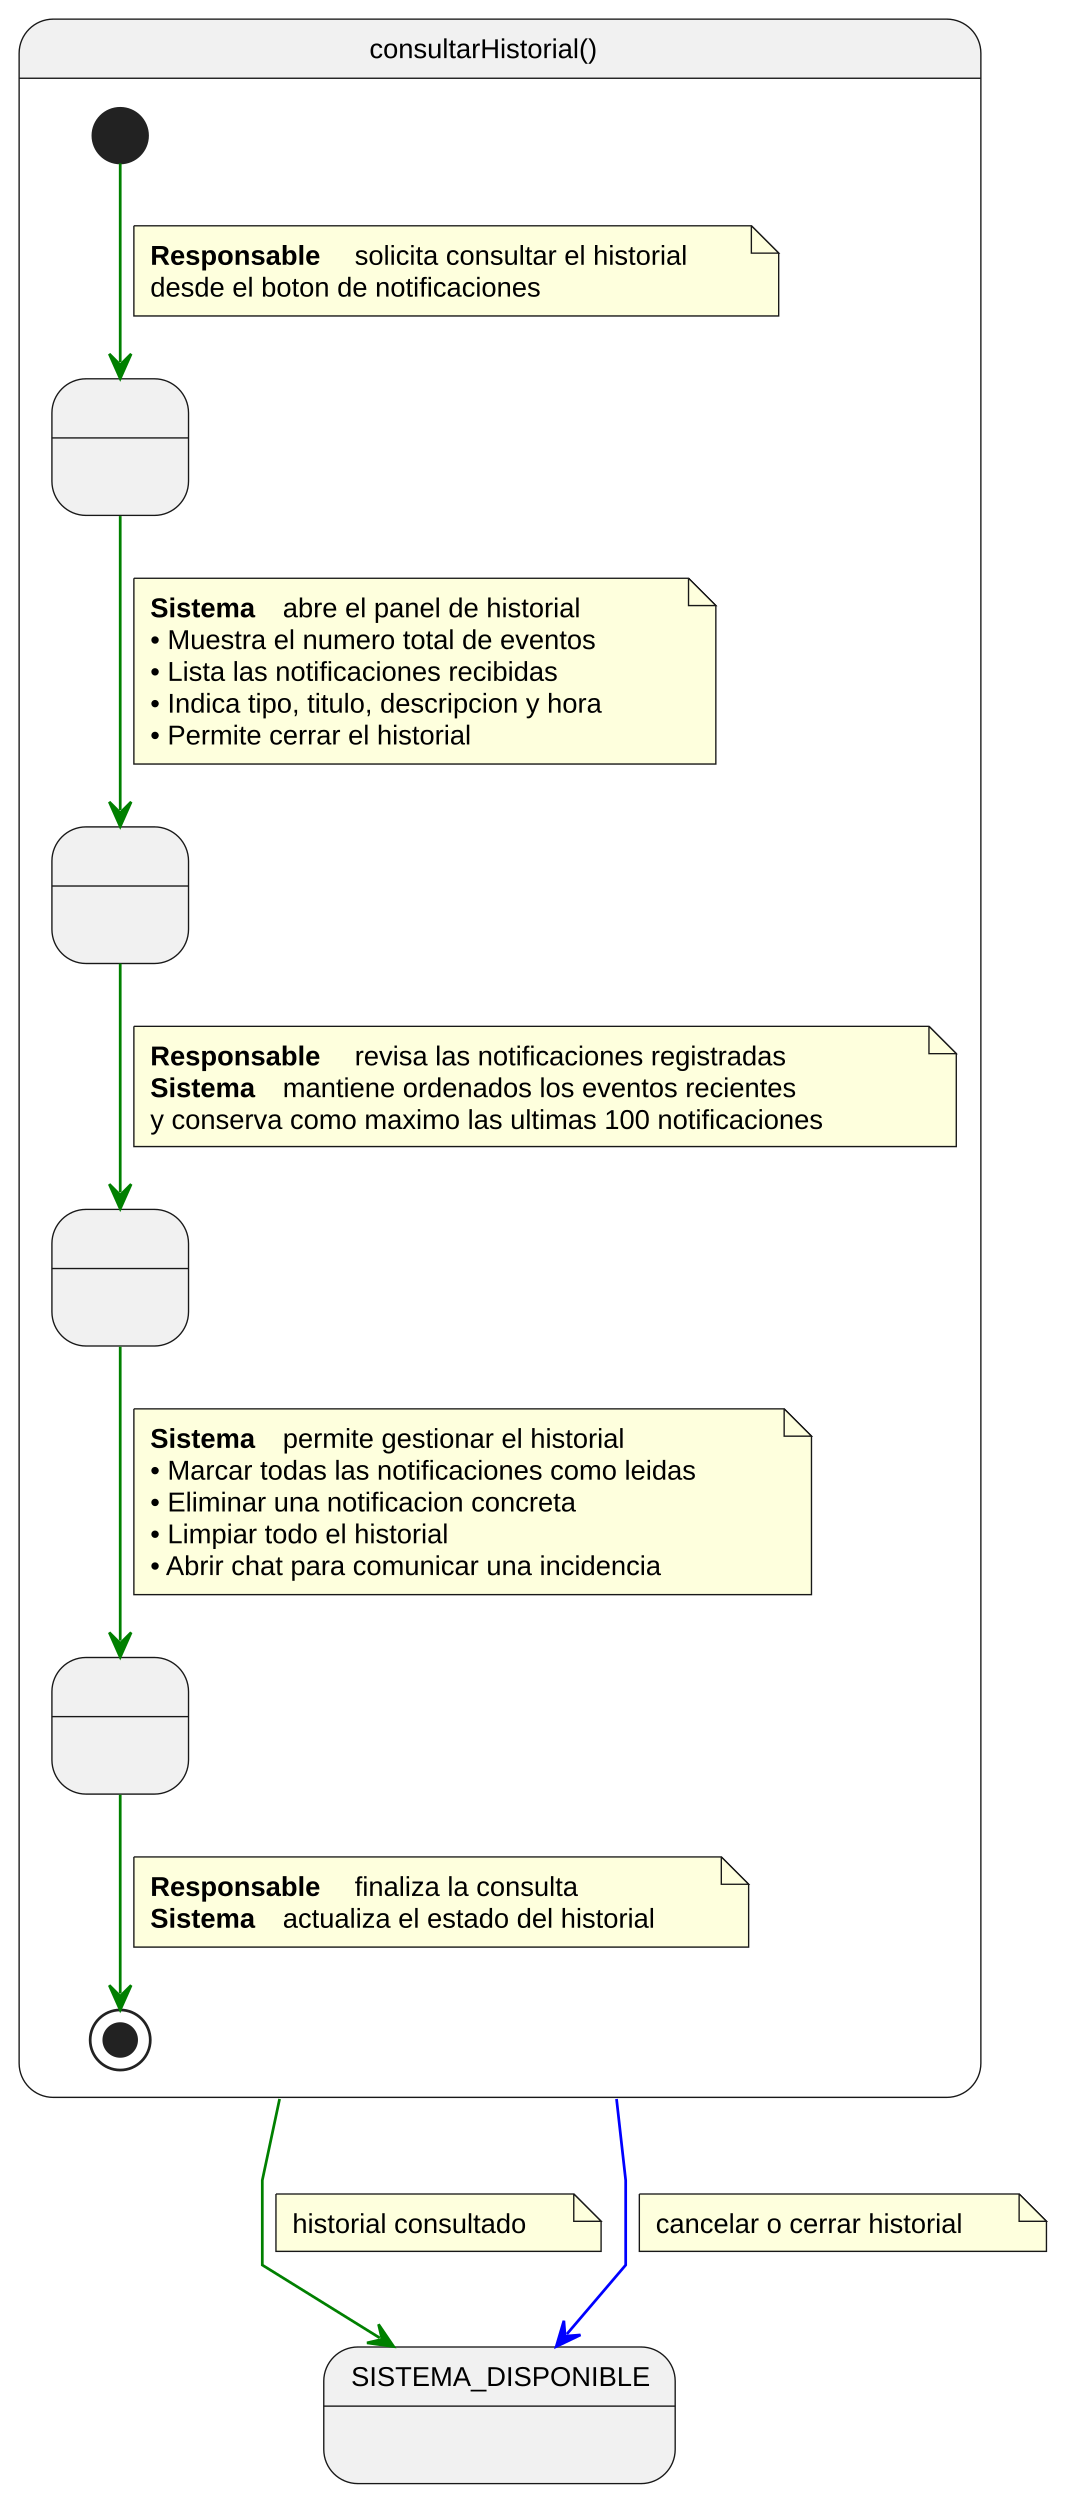
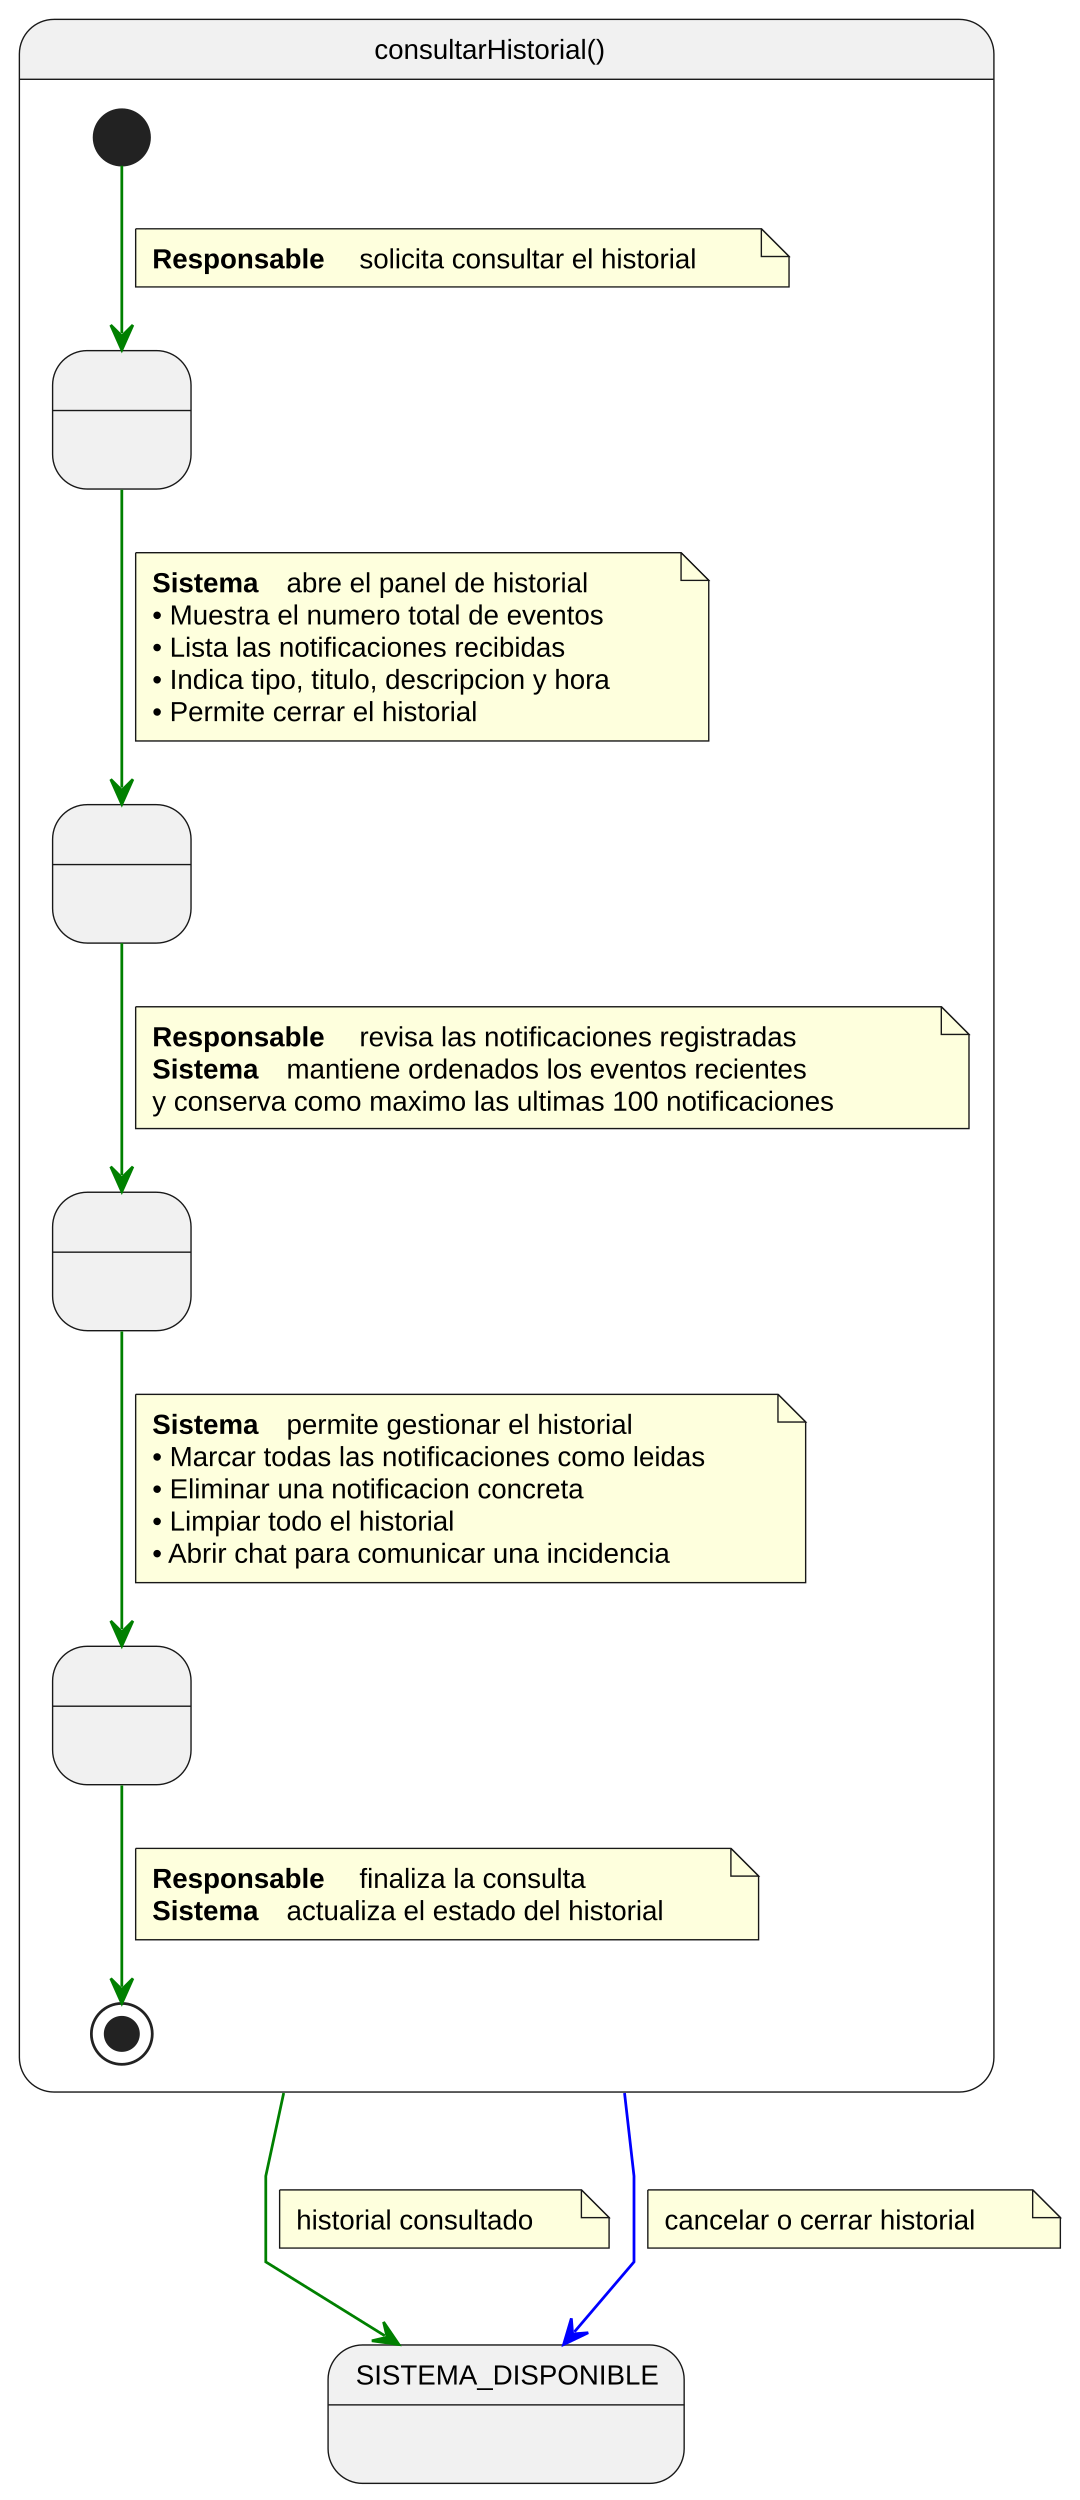
- <svg xmlns="http://www.w3.org/2000/svg" contentStyleType="text/css" data-diagram-type="STATE" height="915px" preserveAspectRatio="none" style="width:390px;height:915px;background:#FFFFFF;" version="1.1" viewBox="0 0 390 915" width="390px" zoomAndPan="magnify">
+ <svg xmlns="http://www.w3.org/2000/svg" contentStyleType="text/css" data-diagram-type="STATE" height="903px" preserveAspectRatio="none" style="width:390px;height:903px;background:#FFFFFF;" version="1.1" viewBox="0 0 390 903" width="390px" zoomAndPan="magnify">
  <defs />
  <g>
    <path d="M19.5,7 L346.5,7 A12.5,12.5 0 0 1 359,19.5 L359,28.641 L7,28.641 L7,19.5 A12.5,12.5 0 0 1 19.5,7" fill="#F1F1F1" />
-     <rect fill="none" height="760.641" rx="12.5" ry="12.5" style="stroke:#181818;stroke-width:0.5;" width="352" x="7" y="7" />
+     <rect fill="none" height="748.641" rx="12.5" ry="12.5" style="stroke:#181818;stroke-width:0.5;" width="352" x="7" y="7" />
    <line style="stroke:#181818;stroke-width:0.5;" x1="7" x2="359" y1="28.641" y2="28.641" />
    <text fill="#000000" font-family="Arial" font-size="10" lengthAdjust="spacing" textLength="95.586" x="135.207" y="21.282">consultarHistorial()</text>
    <g id="consultarHistorial.SolicitandoHistorial">
-       <rect fill="#F1F1F1" height="50" rx="12.5" ry="12.5" style="stroke:#181818;stroke-width:0.5;" width="50" x="19" y="138.641" />
-       <line style="stroke:#181818;stroke-width:0.5;" x1="19" x2="69" y1="160.281" y2="160.281" />
-       <text fill="#000000" font-family="Arial" font-size="10" lengthAdjust="spacing" textLength="3.179" x="42.411" y="152.923"> </text>
+       <rect fill="#F1F1F1" height="50" rx="12.5" ry="12.5" style="stroke:#181818;stroke-width:0.5;" width="50" x="19" y="126.641" />
+       <line style="stroke:#181818;stroke-width:0.5;" x1="19" x2="69" y1="148.281" y2="148.281" />
+       <text fill="#000000" font-family="Arial" font-size="10" lengthAdjust="spacing" textLength="3.179" x="42.411" y="140.923"> </text>
    </g>
    <g id="consultarHistorial.MostrandoEventos">
-       <rect fill="#F1F1F1" height="50" rx="12.5" ry="12.5" style="stroke:#181818;stroke-width:0.5;" width="50" x="19" y="302.641" />
-       <line style="stroke:#181818;stroke-width:0.5;" x1="19" x2="69" y1="324.281" y2="324.281" />
-       <text fill="#000000" font-family="Arial" font-size="10" lengthAdjust="spacing" textLength="3.179" x="42.411" y="316.923"> </text>
+       <rect fill="#F1F1F1" height="50" rx="12.5" ry="12.5" style="stroke:#181818;stroke-width:0.5;" width="50" x="19" y="290.641" />
+       <line style="stroke:#181818;stroke-width:0.5;" x1="19" x2="69" y1="312.281" y2="312.281" />
+       <text fill="#000000" font-family="Arial" font-size="10" lengthAdjust="spacing" textLength="3.179" x="42.411" y="304.923"> </text>
    </g>
    <g id="consultarHistorial.RevisandoNotificaciones">
-       <rect fill="#F1F1F1" height="50" rx="12.5" ry="12.5" style="stroke:#181818;stroke-width:0.5;" width="50" x="19" y="442.641" />
-       <line style="stroke:#181818;stroke-width:0.5;" x1="19" x2="69" y1="464.281" y2="464.281" />
-       <text fill="#000000" font-family="Arial" font-size="10" lengthAdjust="spacing" textLength="3.179" x="42.411" y="456.923"> </text>
+       <rect fill="#F1F1F1" height="50" rx="12.5" ry="12.5" style="stroke:#181818;stroke-width:0.5;" width="50" x="19" y="430.641" />
+       <line style="stroke:#181818;stroke-width:0.5;" x1="19" x2="69" y1="452.281" y2="452.281" />
+       <text fill="#000000" font-family="Arial" font-size="10" lengthAdjust="spacing" textLength="3.179" x="42.411" y="444.923"> </text>
    </g>
    <g id="consultarHistorial.GestionandoHistorial">
-       <rect fill="#F1F1F1" height="50" rx="12.5" ry="12.5" style="stroke:#181818;stroke-width:0.5;" width="50" x="19" y="606.641" />
-       <line style="stroke:#181818;stroke-width:0.5;" x1="19" x2="69" y1="628.281" y2="628.281" />
-       <text fill="#000000" font-family="Arial" font-size="10" lengthAdjust="spacing" textLength="3.179" x="42.411" y="620.923"> </text>
+       <rect fill="#F1F1F1" height="50" rx="12.5" ry="12.5" style="stroke:#181818;stroke-width:0.5;" width="50" x="19" y="594.641" />
+       <line style="stroke:#181818;stroke-width:0.5;" x1="19" x2="69" y1="616.281" y2="616.281" />
+       <text fill="#000000" font-family="Arial" font-size="10" lengthAdjust="spacing" textLength="3.179" x="42.411" y="608.923"> </text>
    </g>
    <ellipse cx="44" cy="49.641" fill="#222222" rx="10" ry="10" style="stroke:#222222;stroke-width:1;" />
-     <ellipse cx="44" cy="746.641" fill="none" rx="11" ry="11" style="stroke:#222222;stroke-width:1;" />
-     <ellipse cx="44" cy="746.641" fill="#222222" rx="6" ry="6" style="stroke:#222222;stroke-width:1;" />
+     <ellipse cx="44" cy="734.641" fill="none" rx="11" ry="11" style="stroke:#222222;stroke-width:1;" />
+     <ellipse cx="44" cy="734.641" fill="#222222" rx="6" ry="6" style="stroke:#222222;stroke-width:1;" />
    <g class="link" data-entity-1=".start.consultarHistorial" data-entity-2="SolicitandoHistorial" data-source-line="11" data-uid="lnk3" id="link_.start.consultarHistorial_SolicitandoHistorial">
-       <path d="M44,59.811 C44,76.841 44,107.871 44,132.531" fill="none" id="*start*consultarHistorial-to-SolicitandoHistorial" style="stroke:#008000;stroke-width:1;" />
-       <polygon fill="#008000" points="44,138.531,48,129.531,44,133.531,40,129.531,44,138.531" style="stroke:#008000;stroke-width:1;" />
-       <path d="M49,82.641 L49,115.641 L285,115.641 L285,92.641 L275,82.641 L49,82.641" fill="#FEFFDD" style="stroke:#181818;stroke-width:0.5;" />
+       <path d="M44,59.871 C44,74.861 44,98.971 44,120.401" fill="none" id="*start*consultarHistorial-to-SolicitandoHistorial" style="stroke:#008000;stroke-width:1;" />
+       <polygon fill="#008000" points="44,126.401,48,117.401,44,121.401,40,117.401,44,126.401" style="stroke:#008000;stroke-width:1;" />
+       <path d="M49,82.641 L49,103.641 L285,103.641 L285,92.641 L275,82.641 L49,82.641" fill="#FEFFDD" style="stroke:#181818;stroke-width:0.5;" />
      <path d="M275,82.641 L275,92.641 L285,92.641 L275,82.641" fill="#FEFFDD" style="stroke:#181818;stroke-width:0.5;" />
      <text fill="#000000" font-family="Arial" font-size="10" font-weight="bold" lengthAdjust="spacing" textLength="71.65" x="55" y="96.923">Responsable</text>
      <text fill="#000000" font-family="Arial" font-size="10" lengthAdjust="spacing" textLength="140.278" x="129.829" y="96.923">solicita consultar el historial</text>
-       <text fill="#000000" font-family="Arial" font-size="10" lengthAdjust="spacing" textLength="162.373" x="55" y="108.564">desde el boton de notificaciones</text>
    </g>
-     <g class="link" data-entity-1="SolicitandoHistorial" data-entity-2="MostrandoEventos" data-source-line="17" data-uid="lnk4" id="link_SolicitandoHistorial_MostrandoEventos">
-       <path d="M44,188.891 C44,219.521 44,265.901 44,296.491" fill="none" id="SolicitandoHistorial-to-MostrandoEventos" style="stroke:#008000;stroke-width:1;" />
-       <polygon fill="#008000" points="44,302.491,48,293.491,44,297.491,40,293.491,44,302.491" style="stroke:#008000;stroke-width:1;" />
-       <path d="M49,211.641 L49,279.641 L262,279.641 L262,221.641 L252,211.641 L49,211.641" fill="#FEFFDD" style="stroke:#181818;stroke-width:0.5;" />
-       <path d="M252,211.641 L252,221.641 L262,221.641 L252,211.641" fill="#FEFFDD" style="stroke:#181818;stroke-width:0.5;" />
-       <text fill="#000000" font-family="Arial" font-size="10" font-weight="bold" lengthAdjust="spacing" textLength="45.312" x="55" y="225.923">Sistema</text>
-       <text fill="#000000" font-family="Arial" font-size="10" lengthAdjust="spacing" textLength="124.79" x="103.491" y="225.923">abre el panel de historial</text>
-       <text fill="#000000" font-family="Arial" font-size="10" lengthAdjust="spacing" textLength="188.364" x="55" y="237.564">• Muestra el numero total de eventos</text>
-       <text fill="#000000" font-family="Arial" font-size="10" lengthAdjust="spacing" textLength="170.864" x="55" y="249.204">• Lista las notificaciones recibidas</text>
-       <text fill="#000000" font-family="Arial" font-size="10" lengthAdjust="spacing" textLength="192.178" x="55" y="260.845">• Indica tipo, titulo, descripcion y hora</text>
-       <text fill="#000000" font-family="Arial" font-size="10" lengthAdjust="spacing" textLength="136.704" x="55" y="272.485">• Permite cerrar el historial</text>
+     <g class="link" data-entity-1="SolicitandoHistorial" data-entity-2="MostrandoEventos" data-source-line="16" data-uid="lnk4" id="link_SolicitandoHistorial_MostrandoEventos">
+       <path d="M44,176.891 C44,207.521 44,253.901 44,284.491" fill="none" id="SolicitandoHistorial-to-MostrandoEventos" style="stroke:#008000;stroke-width:1;" />
+       <polygon fill="#008000" points="44,290.491,48,281.491,44,285.491,40,281.491,44,290.491" style="stroke:#008000;stroke-width:1;" />
+       <path d="M49,199.641 L49,267.641 L256,267.641 L256,209.641 L246,199.641 L49,199.641" fill="#FEFFDD" style="stroke:#181818;stroke-width:0.5;" />
+       <path d="M246,199.641 L246,209.641 L256,209.641 L246,199.641" fill="#FEFFDD" style="stroke:#181818;stroke-width:0.5;" />
+       <text fill="#000000" font-family="Arial" font-size="10" font-weight="bold" lengthAdjust="spacing" textLength="45.312" x="55" y="213.923">Sistema</text>
+       <text fill="#000000" font-family="Arial" font-size="10" lengthAdjust="spacing" textLength="124.79" x="103.491" y="213.923">abre el panel de historial</text>
+       <text fill="#000000" font-family="Arial" font-size="10" lengthAdjust="spacing" textLength="182.466" x="55" y="225.564">• Muestra el numero total de eventos</text>
+       <text fill="#000000" font-family="Arial" font-size="10" lengthAdjust="spacing" textLength="164.966" x="55" y="237.204">• Lista las notificaciones recibidas</text>
+       <text fill="#000000" font-family="Arial" font-size="10" lengthAdjust="spacing" textLength="186.279" x="55" y="248.845">• Indica tipo, titulo, descripcion y hora</text>
+       <text fill="#000000" font-family="Arial" font-size="10" lengthAdjust="spacing" textLength="130.806" x="55" y="260.485">• Permite cerrar el historial</text>
    </g>
-     <g class="link" data-entity-1="MostrandoEventos" data-entity-2="RevisandoNotificaciones" data-source-line="26" data-uid="lnk5" id="link_MostrandoEventos_RevisandoNotificaciones">
-       <path d="M44,352.681 C44,377.851 44,411.171 44,436.411" fill="none" id="MostrandoEventos-to-RevisandoNotificaciones" style="stroke:#008000;stroke-width:1;" />
-       <polygon fill="#008000" points="44,442.411,48,433.411,44,437.411,40,433.411,44,442.411" style="stroke:#008000;stroke-width:1;" />
-       <path d="M49,375.641 L49,419.641 L350,419.641 L350,385.641 L340,375.641 L49,375.641" fill="#FEFFDD" style="stroke:#181818;stroke-width:0.5;" />
-       <path d="M340,375.641 L340,385.641 L350,385.641 L340,375.641" fill="#FEFFDD" style="stroke:#181818;stroke-width:0.5;" />
-       <text fill="#000000" font-family="Arial" font-size="10" font-weight="bold" lengthAdjust="spacing" textLength="71.65" x="55" y="389.923">Responsable</text>
-       <text fill="#000000" font-family="Arial" font-size="10" lengthAdjust="spacing" textLength="179.57" x="129.829" y="389.923">revisa las notificaciones registradas</text>
-       <text fill="#000000" font-family="Arial" font-size="10" font-weight="bold" lengthAdjust="spacing" textLength="45.312" x="55" y="401.563">Sistema</text>
-       <text fill="#000000" font-family="Arial" font-size="10" lengthAdjust="spacing" textLength="213.364" x="103.491" y="401.563">mantiene ordenados los eventos recientes</text>
-       <text fill="#000000" font-family="Arial" font-size="10" lengthAdjust="spacing" textLength="280.815" x="55" y="413.204">y conserva como maximo las ultimas 100 notificaciones</text>
+     <g class="link" data-entity-1="MostrandoEventos" data-entity-2="RevisandoNotificaciones" data-source-line="25" data-uid="lnk5" id="link_MostrandoEventos_RevisandoNotificaciones">
+       <path d="M44,340.681 C44,365.851 44,399.171 44,424.411" fill="none" id="MostrandoEventos-to-RevisandoNotificaciones" style="stroke:#008000;stroke-width:1;" />
+       <polygon fill="#008000" points="44,430.411,48,421.411,44,425.411,40,421.411,44,430.411" style="stroke:#008000;stroke-width:1;" />
+       <path d="M49,363.641 L49,407.641 L350,407.641 L350,373.641 L340,363.641 L49,363.641" fill="#FEFFDD" style="stroke:#181818;stroke-width:0.5;" />
+       <path d="M340,363.641 L340,373.641 L350,373.641 L340,363.641" fill="#FEFFDD" style="stroke:#181818;stroke-width:0.5;" />
+       <text fill="#000000" font-family="Arial" font-size="10" font-weight="bold" lengthAdjust="spacing" textLength="71.65" x="55" y="377.923">Responsable</text>
+       <text fill="#000000" font-family="Arial" font-size="10" lengthAdjust="spacing" textLength="179.57" x="129.829" y="377.923">revisa las notificaciones registradas</text>
+       <text fill="#000000" font-family="Arial" font-size="10" font-weight="bold" lengthAdjust="spacing" textLength="45.312" x="55" y="389.563">Sistema</text>
+       <text fill="#000000" font-family="Arial" font-size="10" lengthAdjust="spacing" textLength="213.364" x="103.491" y="389.563">mantiene ordenados los eventos recientes</text>
+       <text fill="#000000" font-family="Arial" font-size="10" lengthAdjust="spacing" textLength="280.815" x="55" y="401.204">y conserva como maximo las ultimas 100 notificaciones</text>
    </g>
-     <g class="link" data-entity-1="RevisandoNotificaciones" data-entity-2="GestionandoHistorial" data-source-line="33" data-uid="lnk6" id="link_RevisandoNotificaciones_GestionandoHistorial">
-       <path d="M44,492.891 C44,523.521 44,569.901 44,600.491" fill="none" id="RevisandoNotificaciones-to-GestionandoHistorial" style="stroke:#008000;stroke-width:1;" />
-       <polygon fill="#008000" points="44,606.491,48,597.491,44,601.491,40,597.491,44,606.491" style="stroke:#008000;stroke-width:1;" />
-       <path d="M49,515.641 L49,583.641 L297,583.641 L297,525.641 L287,515.641 L49,515.641" fill="#FEFFDD" style="stroke:#181818;stroke-width:0.5;" />
-       <path d="M287,515.641 L287,525.641 L297,525.641 L287,515.641" fill="#FEFFDD" style="stroke:#181818;stroke-width:0.5;" />
-       <text fill="#000000" font-family="Arial" font-size="10" font-weight="bold" lengthAdjust="spacing" textLength="45.312" x="55" y="529.923">Sistema</text>
-       <text fill="#000000" font-family="Arial" font-size="10" lengthAdjust="spacing" textLength="144.936" x="103.491" y="529.923">permite gestionar el historial</text>
-       <text fill="#000000" font-family="Arial" font-size="10" lengthAdjust="spacing" textLength="227.461" x="55" y="541.563">• Marcar todas las notificaciones como leidas</text>
-       <text fill="#000000" font-family="Arial" font-size="10" lengthAdjust="spacing" textLength="179.966" x="55" y="553.204">• Eliminar una notificacion concreta</text>
-       <text fill="#000000" font-family="Arial" font-size="10" lengthAdjust="spacing" textLength="127.666" x="55" y="564.845">• Limpiar todo el historial</text>
-       <text fill="#000000" font-family="Arial" font-size="10" lengthAdjust="spacing" textLength="215.747" x="55" y="576.485">• Abrir chat para comunicar una incidencia</text>
+     <g class="link" data-entity-1="RevisandoNotificaciones" data-entity-2="GestionandoHistorial" data-source-line="32" data-uid="lnk6" id="link_RevisandoNotificaciones_GestionandoHistorial">
+       <path d="M44,480.891 C44,511.521 44,557.901 44,588.491" fill="none" id="RevisandoNotificaciones-to-GestionandoHistorial" style="stroke:#008000;stroke-width:1;" />
+       <polygon fill="#008000" points="44,594.491,48,585.491,44,589.491,40,585.491,44,594.491" style="stroke:#008000;stroke-width:1;" />
+       <path d="M49,503.641 L49,571.641 L291,571.641 L291,513.641 L281,503.641 L49,503.641" fill="#FEFFDD" style="stroke:#181818;stroke-width:0.5;" />
+       <path d="M281,503.641 L281,513.641 L291,513.641 L281,503.641" fill="#FEFFDD" style="stroke:#181818;stroke-width:0.5;" />
+       <text fill="#000000" font-family="Arial" font-size="10" font-weight="bold" lengthAdjust="spacing" textLength="45.312" x="55" y="517.923">Sistema</text>
+       <text fill="#000000" font-family="Arial" font-size="10" lengthAdjust="spacing" textLength="144.936" x="103.491" y="517.923">permite gestionar el historial</text>
+       <text fill="#000000" font-family="Arial" font-size="10" lengthAdjust="spacing" textLength="221.562" x="55" y="529.563">• Marcar todas las notificaciones como leidas</text>
+       <text fill="#000000" font-family="Arial" font-size="10" lengthAdjust="spacing" textLength="174.067" x="55" y="541.204">• Eliminar una notificacion concreta</text>
+       <text fill="#000000" font-family="Arial" font-size="10" lengthAdjust="spacing" textLength="121.768" x="55" y="552.845">• Limpiar todo el historial</text>
+       <text fill="#000000" font-family="Arial" font-size="10" lengthAdjust="spacing" textLength="209.849" x="55" y="564.485">• Abrir chat para comunicar una incidencia</text>
    </g>
-     <g class="link" data-entity-1="GestionandoHistorial" data-entity-2=".end.consultarHistorial" data-source-line="42" data-uid="lnk8" id="link_GestionandoHistorial_.end.consultarHistorial">
-       <path d="M44,656.881 C44,681.391 44,712.091 44,729.621" fill="none" id="GestionandoHistorial-to-*end*consultarHistorial" style="stroke:#008000;stroke-width:1;" />
-       <polygon fill="#008000" points="44,735.621,48,726.621,44,730.621,40,726.621,44,735.621" style="stroke:#008000;stroke-width:1;" />
-       <path d="M49,679.641 L49,712.641 L274,712.641 L274,689.641 L264,679.641 L49,679.641" fill="#FEFFDD" style="stroke:#181818;stroke-width:0.5;" />
-       <path d="M264,679.641 L264,689.641 L274,689.641 L264,679.641" fill="#FEFFDD" style="stroke:#181818;stroke-width:0.5;" />
-       <text fill="#000000" font-family="Arial" font-size="10" font-weight="bold" lengthAdjust="spacing" textLength="71.65" x="55" y="693.923">Responsable</text>
-       <text fill="#000000" font-family="Arial" font-size="10" lengthAdjust="spacing" textLength="93.291" x="129.829" y="693.923">finaliza la consulta</text>
-       <text fill="#000000" font-family="Arial" font-size="10" font-weight="bold" lengthAdjust="spacing" textLength="45.312" x="55" y="705.563">Sistema</text>
-       <text fill="#000000" font-family="Arial" font-size="10" lengthAdjust="spacing" textLength="155.908" x="103.491" y="705.563">actualiza el estado del historial</text>
+     <g class="link" data-entity-1="GestionandoHistorial" data-entity-2=".end.consultarHistorial" data-source-line="41" data-uid="lnk8" id="link_GestionandoHistorial_.end.consultarHistorial">
+       <path d="M44,644.881 C44,669.391 44,700.091 44,717.621" fill="none" id="GestionandoHistorial-to-*end*consultarHistorial" style="stroke:#008000;stroke-width:1;" />
+       <polygon fill="#008000" points="44,723.621,48,714.621,44,718.621,40,714.621,44,723.621" style="stroke:#008000;stroke-width:1;" />
+       <path d="M49,667.641 L49,700.641 L274,700.641 L274,677.641 L264,667.641 L49,667.641" fill="#FEFFDD" style="stroke:#181818;stroke-width:0.5;" />
+       <path d="M264,667.641 L264,677.641 L274,677.641 L264,667.641" fill="#FEFFDD" style="stroke:#181818;stroke-width:0.5;" />
+       <text fill="#000000" font-family="Arial" font-size="10" font-weight="bold" lengthAdjust="spacing" textLength="71.65" x="55" y="681.923">Responsable</text>
+       <text fill="#000000" font-family="Arial" font-size="10" lengthAdjust="spacing" textLength="93.291" x="129.829" y="681.923">finaliza la consulta</text>
+       <text fill="#000000" font-family="Arial" font-size="10" font-weight="bold" lengthAdjust="spacing" textLength="45.312" x="55" y="693.563">Sistema</text>
+       <text fill="#000000" font-family="Arial" font-size="10" lengthAdjust="spacing" textLength="155.908" x="103.491" y="693.563">actualiza el estado del historial</text>
    </g>
    <g id="SISTEMA_DISPONIBLE">
-       <rect fill="#F1F1F1" height="50" rx="12.5" ry="12.5" style="stroke:#181818;stroke-width:0.5;" width="128.618" x="118.5" y="859" />
-       <line style="stroke:#181818;stroke-width:0.5;" x1="118.5" x2="247.118" y1="880.641" y2="880.641" />
-       <text fill="#000000" font-family="Arial" font-size="10" lengthAdjust="spacing" textLength="108.618" x="128.5" y="873.282">SISTEMA_DISPONIBLE</text>
+       <rect fill="#F1F1F1" height="50" rx="12.5" ry="12.5" style="stroke:#181818;stroke-width:0.5;" width="128.618" x="118.5" y="847" />
+       <line style="stroke:#181818;stroke-width:0.5;" x1="118.5" x2="247.118" y1="868.641" y2="868.641" />
+       <text fill="#000000" font-family="Arial" font-size="10" lengthAdjust="spacing" textLength="108.618" x="128.5" y="861.282">SISTEMA_DISPONIBLE</text>
    </g>
-     <g class="link" data-entity-1="consultarHistorial" data-entity-2="SISTEMA_DISPONIBLE" data-source-line="49" data-uid="lnk10" id="link_consultarHistorial_SISTEMA_DISPONIBLE">
-       <path d="M102.33,768.22 C98.37,786.85 96,798 96,798 C96,798 96,829 96,829 C96,829 115.822,841.307 138.982,855.677" fill="none" id="consultarHistorial-to-SISTEMA_DISPONIBLE" style="stroke:#008000;stroke-width:1;" />
-       <polygon fill="#008000" points="144.08,858.84,138.541,850.696,139.831,856.204,134.324,857.494,144.08,858.84" style="stroke:#008000;stroke-width:1;" />
-       <path d="M101,803 L101,824 L220,824 L220,813 L210,803 L101,803" fill="#FEFFDD" style="stroke:#181818;stroke-width:0.5;" />
-       <path d="M210,803 L210,813 L220,813 L210,803" fill="#FEFFDD" style="stroke:#181818;stroke-width:0.5;" />
-       <text fill="#000000" font-family="Arial" font-size="10" lengthAdjust="spacing" textLength="98.135" x="107" y="817.282">historial consultado</text>
+     <g class="link" data-entity-1="consultarHistorial" data-entity-2="SISTEMA_DISPONIBLE" data-source-line="48" data-uid="lnk10" id="link_consultarHistorial_SISTEMA_DISPONIBLE">
+       <path d="M102.47,756 C98.43,774.75 96,786 96,786 C96,786 96,817 96,817 C96,817 115.822,829.307 138.982,843.677" fill="none" id="consultarHistorial-to-SISTEMA_DISPONIBLE" style="stroke:#008000;stroke-width:1;" />
+       <polygon fill="#008000" points="144.08,846.84,138.541,838.696,139.831,844.204,134.324,845.494,144.08,846.84" style="stroke:#008000;stroke-width:1;" />
+       <path d="M101,791 L101,812 L220,812 L220,801 L210,791 L101,791" fill="#FEFFDD" style="stroke:#181818;stroke-width:0.5;" />
+       <path d="M210,791 L210,801 L220,801 L210,791" fill="#FEFFDD" style="stroke:#181818;stroke-width:0.5;" />
+       <text fill="#000000" font-family="Arial" font-size="10" lengthAdjust="spacing" textLength="98.135" x="107" y="805.282">historial consultado</text>
    </g>
-     <g class="link" data-entity-1="consultarHistorial" data-entity-2="SISTEMA_DISPONIBLE" data-source-line="54" data-uid="lnk11" id="link_consultarHistorial_SISTEMA_DISPONIBLE">
-       <path d="M225.65,768.22 C227.75,786.85 229,798 229,798 C229,798 229,829 229,829 C229,829 219.722,839.904 207.472,854.274" fill="none" id="consultarHistorial-to-SISTEMA_DISPONIBLE-1" style="stroke:#0000FF;stroke-width:1;" />
-       <polygon fill="#0000FF" points="203.58,858.84,212.463,854.586,206.824,855.035,206.375,849.396,203.58,858.84" style="stroke:#0000FF;stroke-width:1;" />
-       <path d="M234,803 L234,824 L383,824 L383,813 L373,803 L234,803" fill="#FEFFDD" style="stroke:#181818;stroke-width:0.5;" />
-       <path d="M373,803 L373,813 L383,813 L373,803" fill="#FEFFDD" style="stroke:#181818;stroke-width:0.5;" />
-       <text fill="#000000" font-family="Arial" font-size="10" lengthAdjust="spacing" textLength="128.56" x="240" y="817.282">cancelar o cerrar historial</text>
+     <g class="link" data-entity-1="consultarHistorial" data-entity-2="SISTEMA_DISPONIBLE" data-source-line="53" data-uid="lnk11" id="link_consultarHistorial_SISTEMA_DISPONIBLE">
+       <path d="M225.58,756 C227.72,774.75 229,786 229,786 C229,786 229,817 229,817 C229,817 219.722,827.904 207.472,842.274" fill="none" id="consultarHistorial-to-SISTEMA_DISPONIBLE-1" style="stroke:#0000FF;stroke-width:1;" />
+       <polygon fill="#0000FF" points="203.58,846.84,212.463,842.586,206.824,843.035,206.375,837.396,203.58,846.84" style="stroke:#0000FF;stroke-width:1;" />
+       <path d="M234,791 L234,812 L383,812 L383,801 L373,791 L234,791" fill="#FEFFDD" style="stroke:#181818;stroke-width:0.5;" />
+       <path d="M373,791 L373,801 L383,801 L373,791" fill="#FEFFDD" style="stroke:#181818;stroke-width:0.5;" />
+       <text fill="#000000" font-family="Arial" font-size="10" lengthAdjust="spacing" textLength="128.56" x="240" y="805.282">cancelar o cerrar historial</text>
    </g>
  </g>
</svg>
